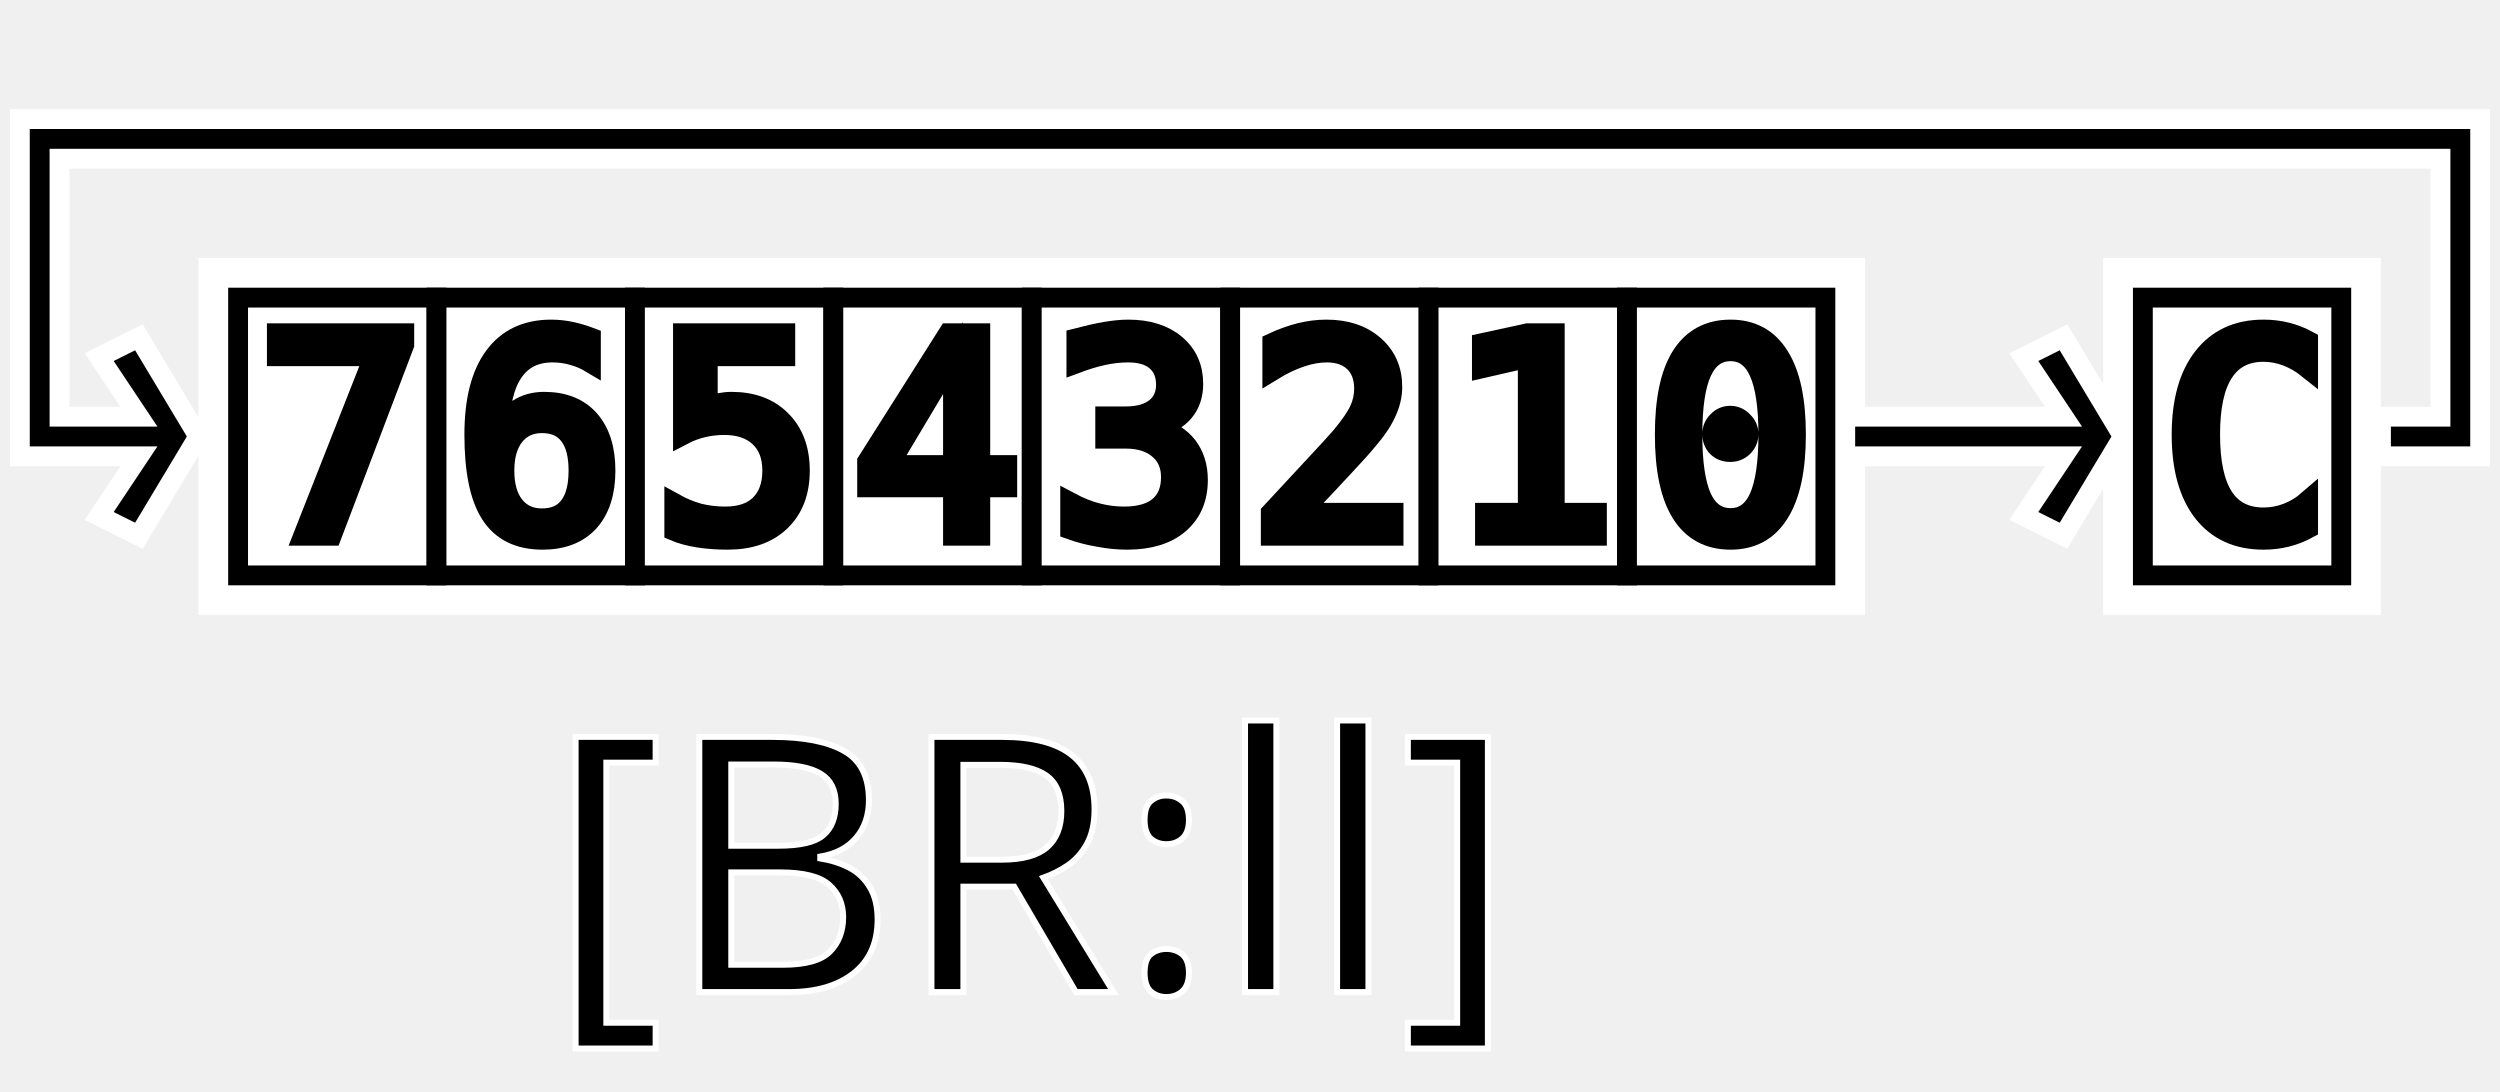
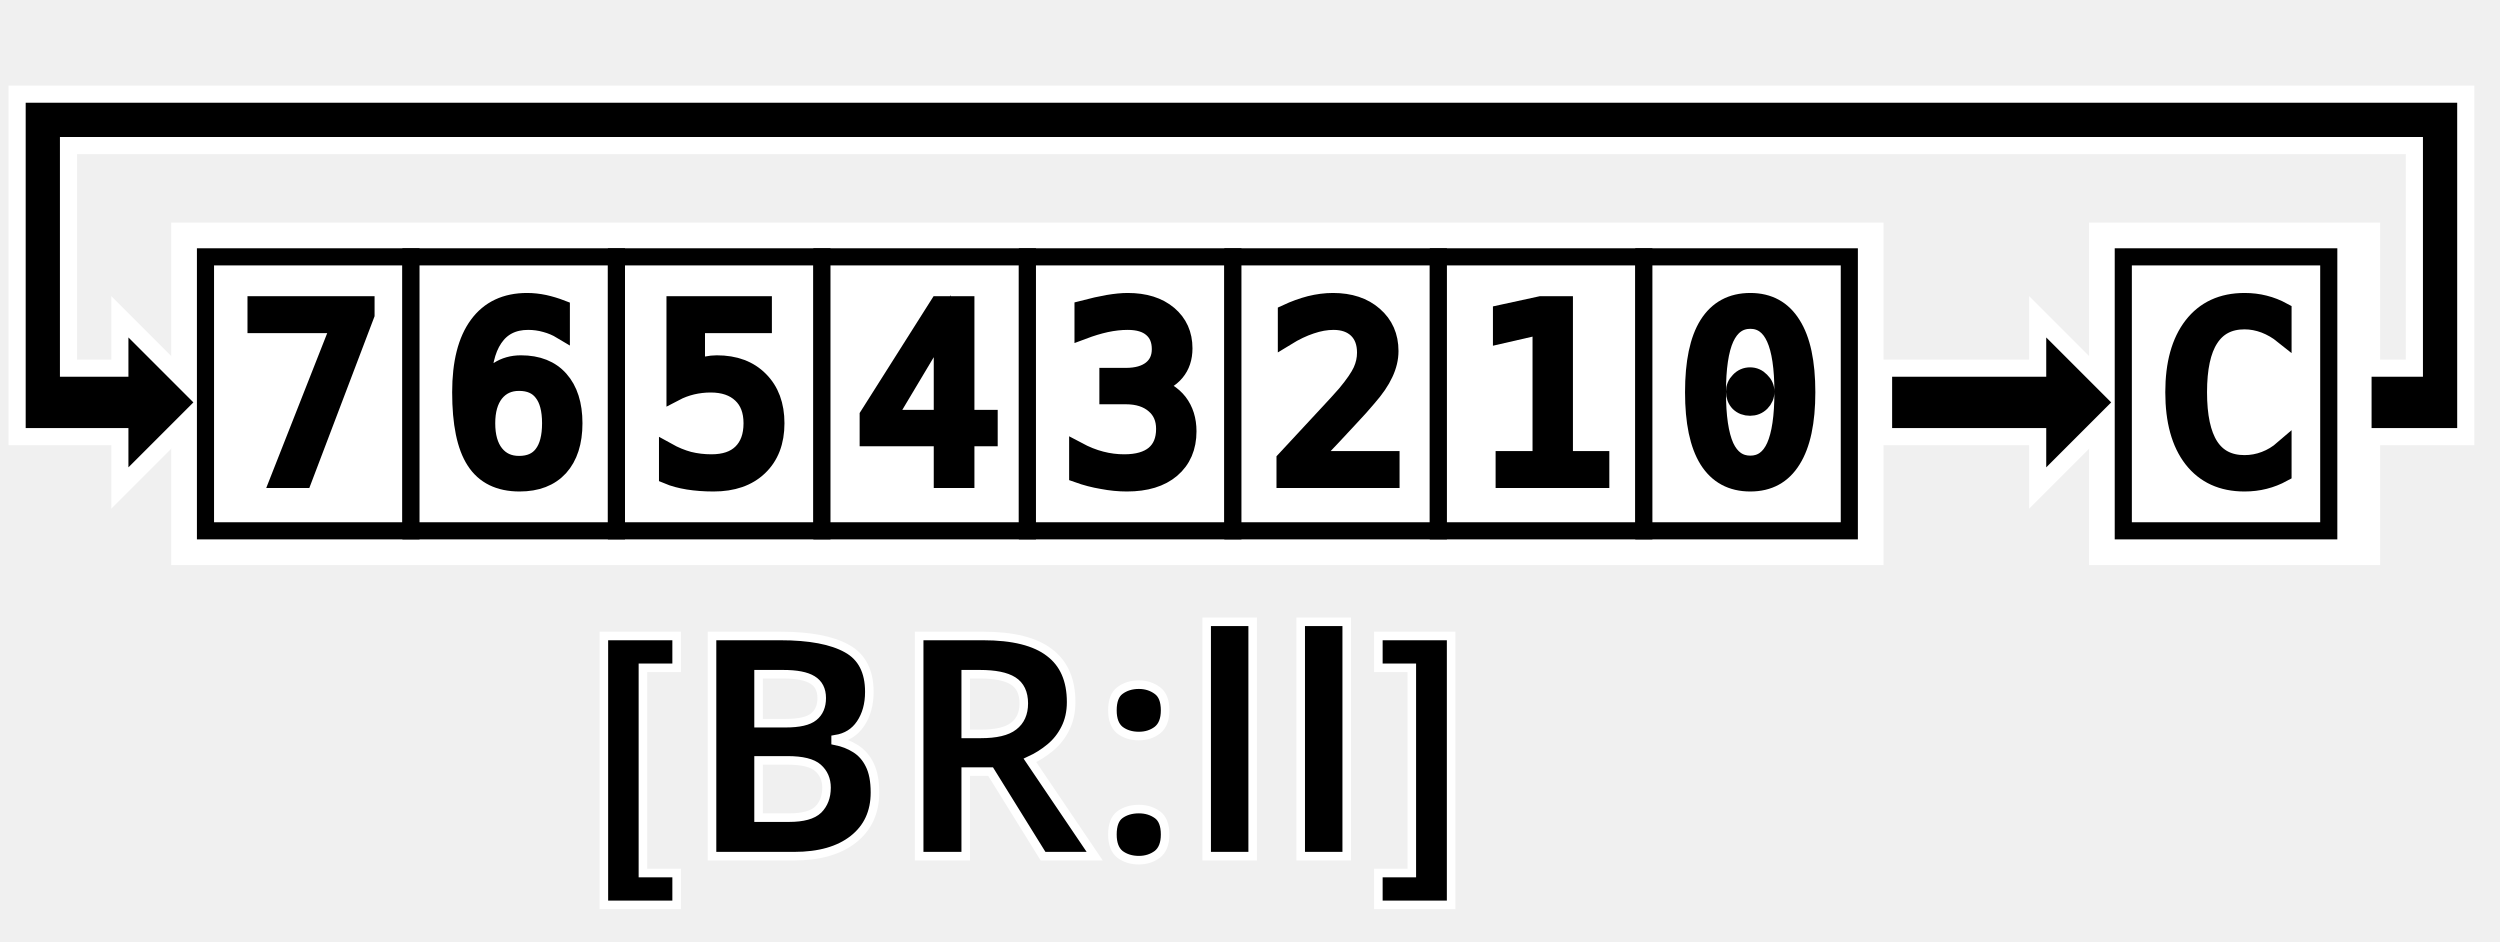
- <svg xmlns="http://www.w3.org/2000/svg" width="126" height="55">
-   <svg width="126" height="44">
+ <svg xmlns="http://www.w3.org/2000/svg" width="146" height="55">
+   <svg width="145" height="44">
    <g fill="white" stroke-width="0">
-       <rect x="10" y="13" width="84" height="18" />
-       <rect x="106" y="13" width="14" height="18" />
+       <rect x="10" y="13" width="100" height="20" />
+       <rect x="122" y="13" width="17" height="20" />
    </g>
    <g stroke="white" fill="black" stroke-width="1">
-       <path d="M 93 21l 11 0l -2 -3l 2 -1l 3 5l -3 5l -2 -1l 2 -3l -11 0l 0 -2.5" />
-       <path d="M 120 21l 3 0l 0 -13l -120 0l 0 13l 4 0l -2 -3l 2 -1l 3 5l -3 5l -2 -1l 2 -3l -6 0l -0 -17l 124 0l 0 17l -5 0l 0 -2.5" />
+       <path d="M 110 21.5l 9 0l 0 -3l 5 5l -5 5l 0 -3l -9 0l 0 -4.5" />
+       <path d="M 138 21.5l 3 0l 0 -13l -137 0l 0 13l 3 0l 0 -3l 5 5l -5 5l 0 -3l -6 0l 0 -20l 143 0l 0 20l -6 0l 0 -4.5" />
    </g>
    <g stroke="black" fill="white" stroke-width="1">
-       <rect x="12" y="15" width="10" height="14" />
-       <rect x="22" y="15" width="10" height="14" />
-       <rect x="32" y="15" width="10" height="14" />
-       <rect x="42" y="15" width="10" height="14" />
-       <rect x="52" y="15" width="10" height="14" />
-       <rect x="62" y="15" width="10" height="14" />
-       <rect x="72" y="15" width="10" height="14" />
-       <rect x="82" y="15" width="10" height="14" />
-       <rect x="108" y="15" width="10" height="14" />
+       <rect x="12" y="15" width="12" height="16" />
+       <rect x="24" y="15" width="12" height="16" />
+       <rect x="36" y="15" width="12" height="16" />
+       <rect x="48" y="15" width="12" height="16" />
+       <rect x="60" y="15" width="12" height="16" />
+       <rect x="72" y="15" width="12" height="16" />
+       <rect x="84" y="15" width="12" height="16" />
+       <rect x="96" y="15" width="12" height="16" />
+       <rect x="124" y="15" width="12" height="16" />
    </g>
    <g stroke="black" fill="black" font-size="14" font-family="Consolas" alignment-baseline="text-top">
-       <text x="13" y="27">7</text>
-       <text x="23" y="27">6</text>
-       <text x="33" y="27">5</text>
-       <text x="43" y="27">4</text>
-       <text x="53" y="27">3</text>
-       <text x="63" y="27">2</text>
-       <text x="73" y="27">1</text>
-       <text x="83" y="27">0</text>
-       <text x="109" y="27">C</text>
+       <text x="14" y="28">7</text>
+       <text x="26" y="28">6</text>
+       <text x="38" y="28">5</text>
+       <text x="50" y="28">4</text>
+       <text x="62" y="28">3</text>
+       <text x="74" y="28">2</text>
+       <text x="86" y="28">1</text>
+       <text x="98" y="28">0</text>
+       <text x="126" y="28">C</text>
    </g>
  </svg>
-   <text x="52" y="50" stroke="white" fill="black" stroke-width="0.3" font-size="18" font-family="sans-serif" text-anchor="middle" alignment-baseline="text-top">[BR:ll]</text>
+   <text x="60" y="50" stroke="white" fill="black" stroke-width="0.5" font-size="18" font-family="sans-serif" font-weight="bold" text-anchor="middle" alignment-baseline="text-top">[BR:ll]</text>
</svg>
